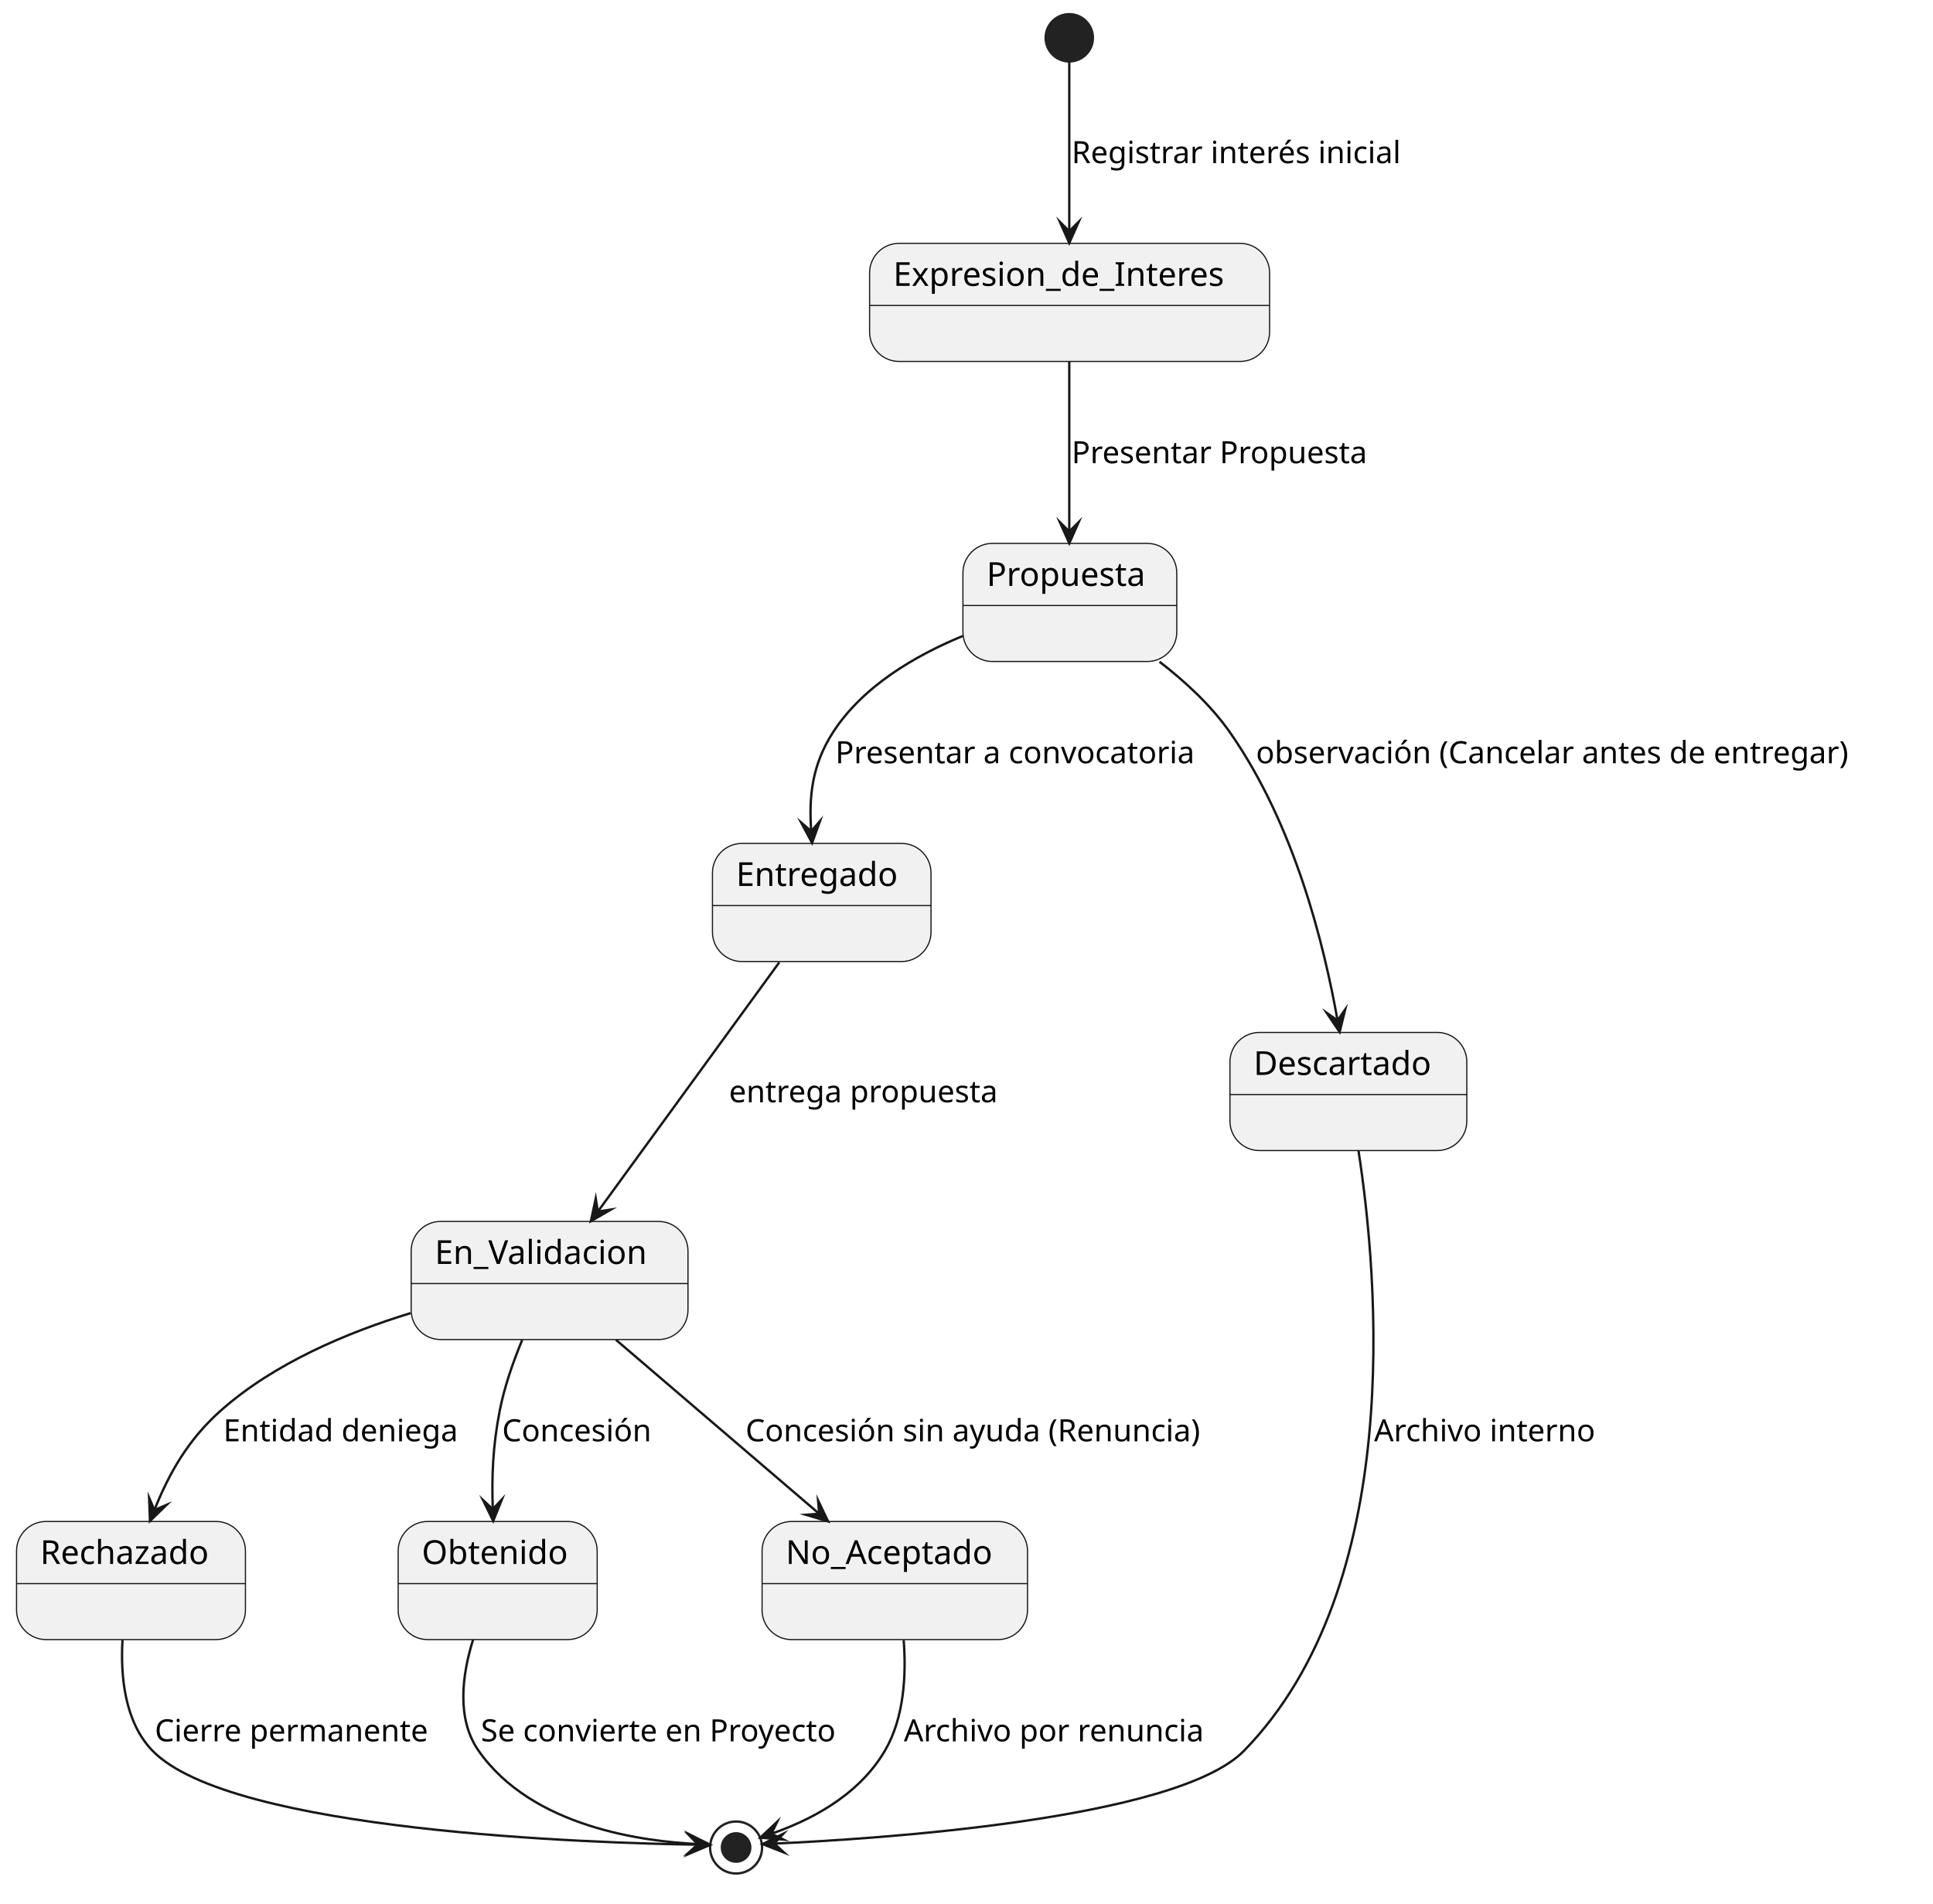
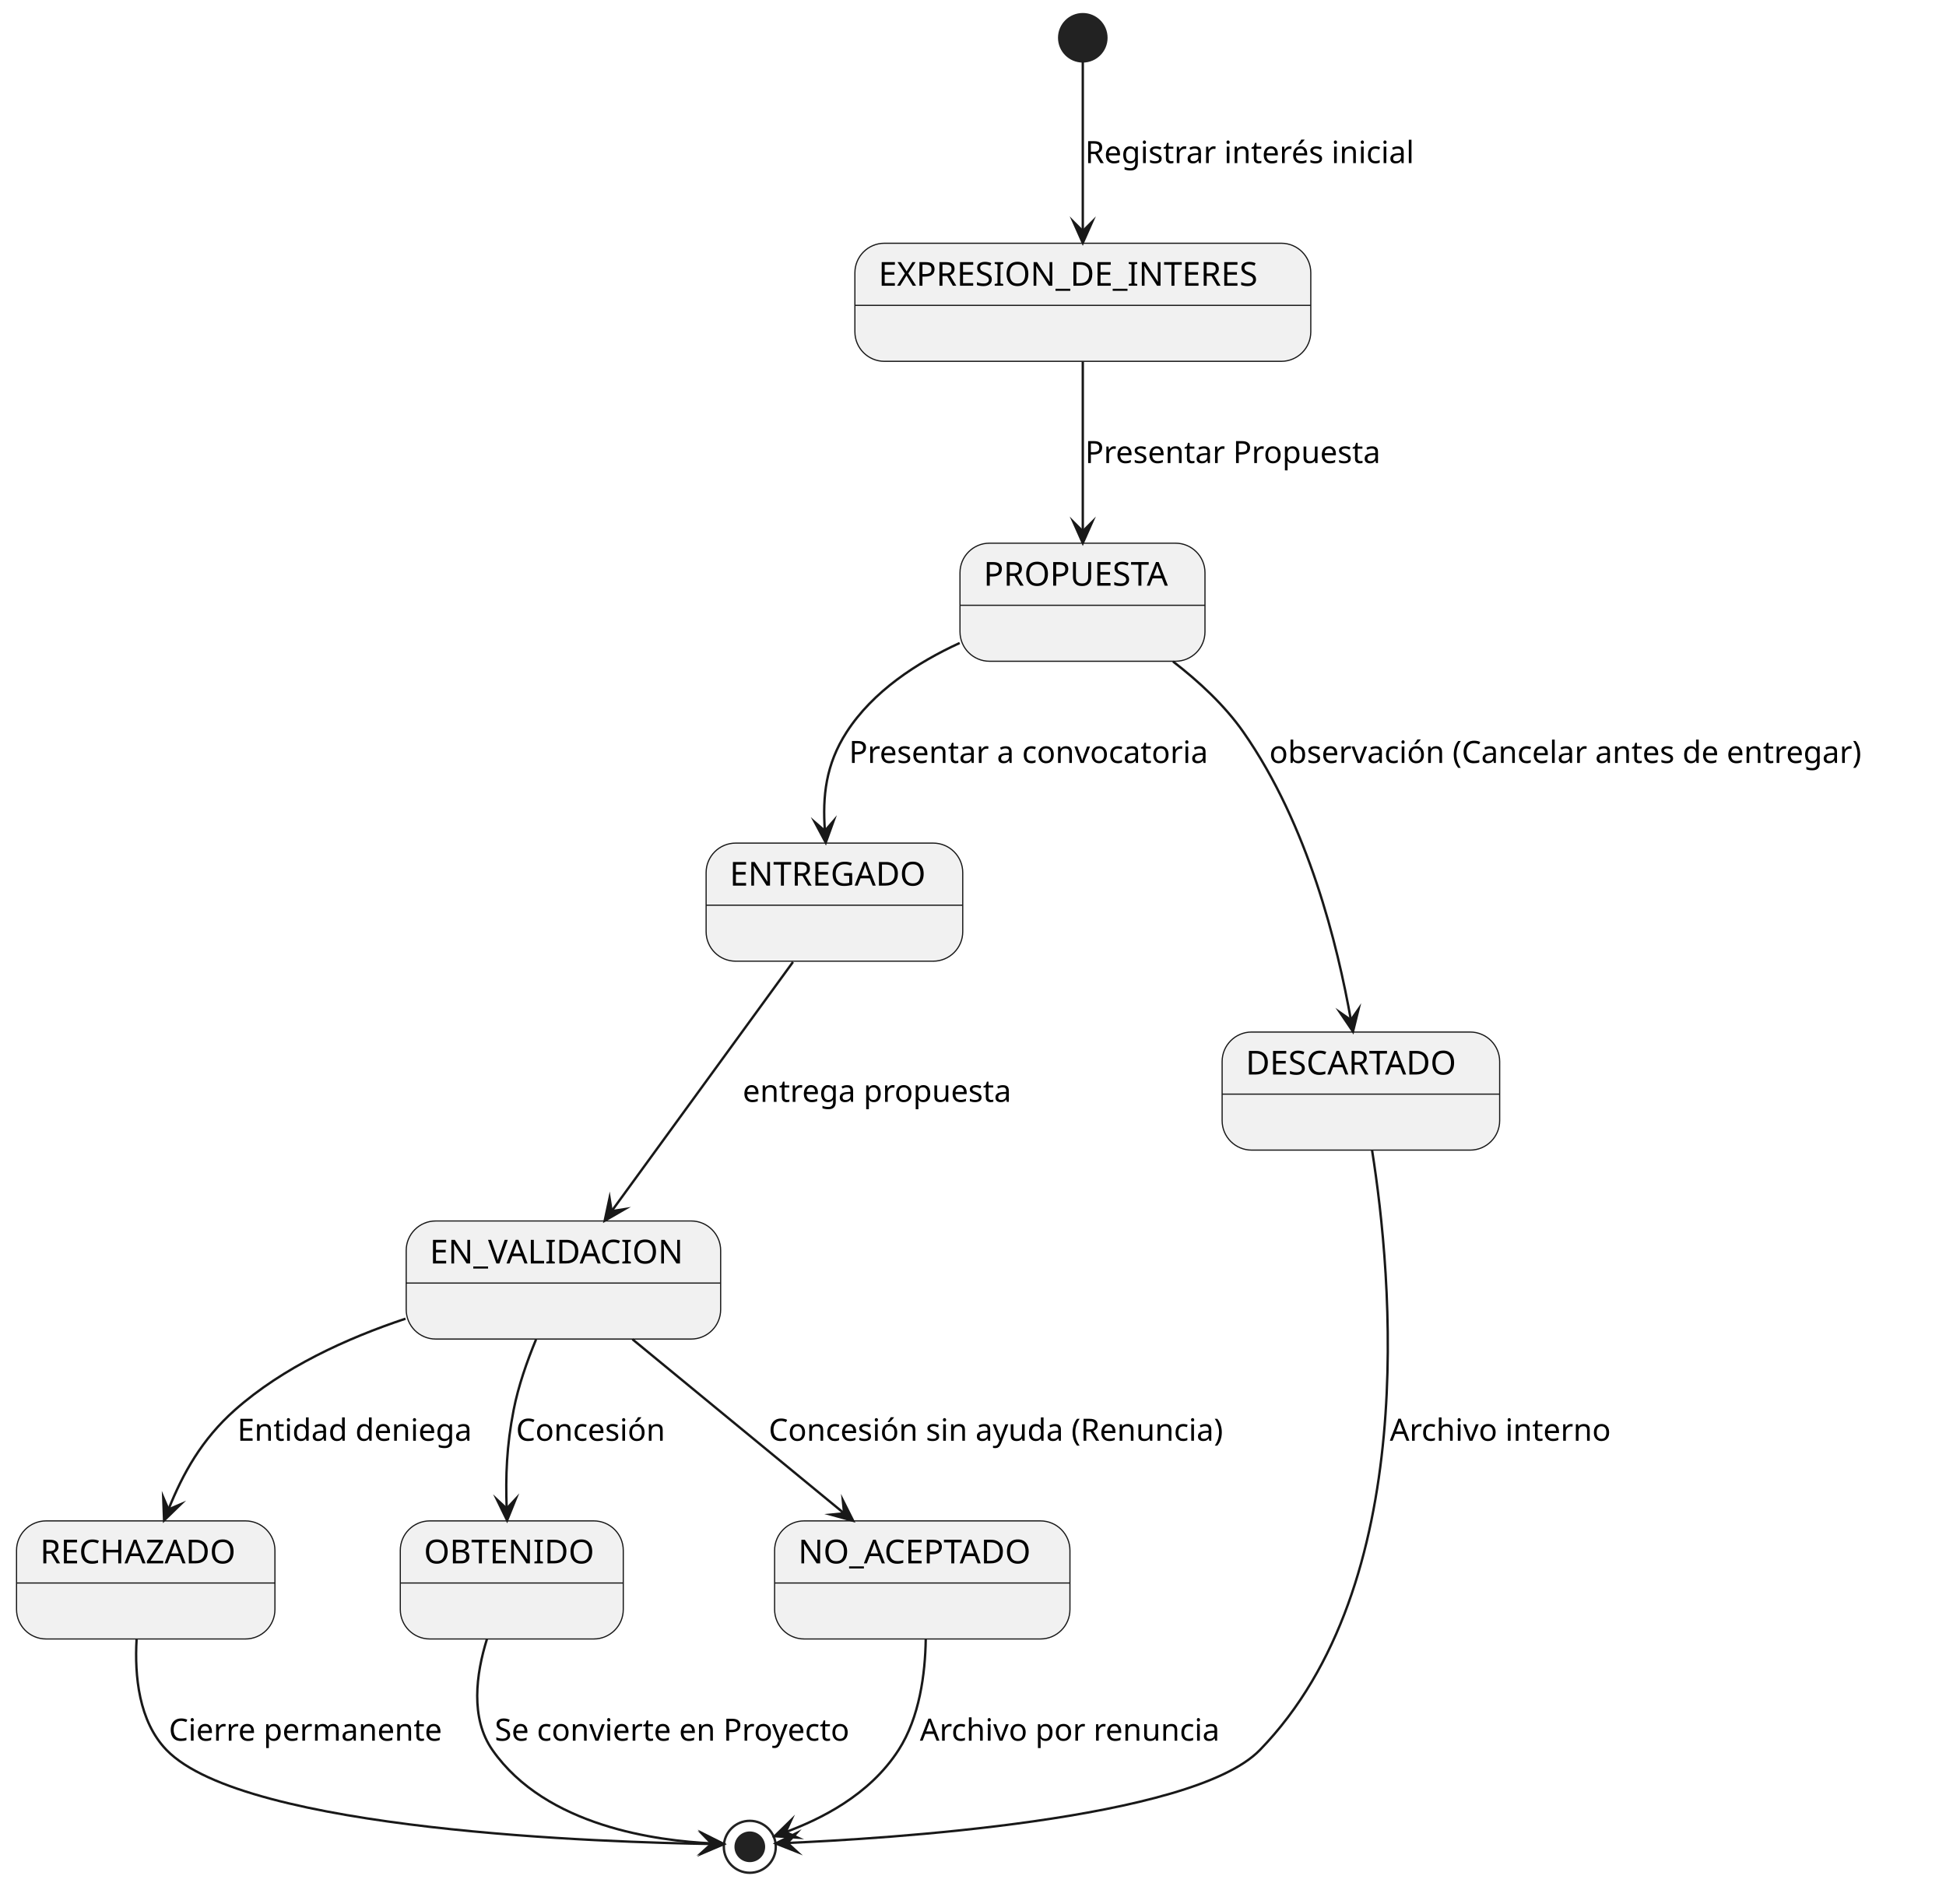
- <svg xmlns="http://www.w3.org/2000/svg" version="1.1" data-diagram-type="STATE" style="width:600px;height:591px;background:#FFFFFF;" width="600.718px" height="591.916px" viewBox="0 0 600 591" zoomAndPan="magnify" preserveAspectRatio="none" contentStyleType="text/css">
+ <svg xmlns="http://www.w3.org/2000/svg" version="1.1" data-diagram-type="STATE" style="width:600px;height:587px;background:#FFFFFF;" width="600.713px" height="587.606px" viewBox="0 0 600 587" zoomAndPan="magnify" preserveAspectRatio="none" contentStyleType="text/css">
  <defs />
  <g font-family="sans-serif" lengthAdjust="spacing">
-     <g class="entity" data-qualified-name="Expresion_de_Interes" id="ent0001" data-source-line="5">
-       <rect x="269.92" y="75.548" width="124.16" height="36.674" fill="#F1F1F1" style="stroke:#181818;stroke-width:0.367;" rx="9.168" ry="9.168" />
-       <line x1="269.92" y1="94.836" x2="394.08" y2="94.836" style="stroke:#181818;stroke-width:0.367;" />
-       <text x="277.254" y="88.747" fill="#000" font-size="10.269" textLength="109.491">Expresion_de_Interes</text>
+     <g class="entity" data-qualified-name="EXPRESION_DE_INTERES" id="ent0001" data-source-line="5">
+       <rect x="263.586" y="74.998" width="140.563" height="36.407" fill="#F1F1F1" style="stroke:#181818;stroke-width:0.364;" rx="9.102" ry="9.102" />
+       <line x1="263.586" y1="94.146" x2="404.149" y2="94.146" style="stroke:#181818;stroke-width:0.364;" />
+       <text x="270.867" y="88.101" fill="#000" font-size="10.194" textLength="126">EXPRESION_DE_INTERES</text>
    </g>
-     <g class="entity" data-qualified-name="Propuesta" id="ent0002" data-source-line="9">
-       <rect x="298.892" y="168.7" width="66.379" height="36.674" fill="#F1F1F1" style="stroke:#181818;stroke-width:0.367;" rx="9.168" ry="9.168" />
-       <line x1="298.892" y1="187.988" x2="365.271" y2="187.988" style="stroke:#181818;stroke-width:0.367;" />
-       <text x="306.227" y="181.899" fill="#000" font-size="10.269" textLength="51.709">Propuesta</text>
+     <g class="entity" data-qualified-name="PROPUESTA" id="ent0002" data-source-line="6">
+       <rect x="295.988" y="167.471" width="75.537" height="36.407" fill="#F1F1F1" style="stroke:#181818;stroke-width:0.364;" rx="9.102" ry="9.102" />
+       <line x1="295.988" y1="186.619" x2="371.525" y2="186.619" style="stroke:#181818;stroke-width:0.364;" />
+       <text x="303.269" y="180.574" fill="#000" font-size="10.194" textLength="60.974">PROPUESTA</text>
    </g>
-     <g class="entity" data-qualified-name="Entregado" id="ent0003" data-source-line="13">
-       <rect x="221.143" y="261.851" width="67.843" height="36.674" fill="#F1F1F1" style="stroke:#181818;stroke-width:0.367;" rx="9.168" ry="9.168" />
-       <line x1="221.143" y1="281.14" x2="288.987" y2="281.14" style="stroke:#181818;stroke-width:0.367;" />
-       <text x="228.478" y="275.05" fill="#000" font-size="10.269" textLength="53.174">Entregado</text>
+     <g class="entity" data-qualified-name="ENTREGADO" id="ent0003" data-source-line="7">
+       <rect x="217.713" y="259.945" width="79.126" height="36.407" fill="#F1F1F1" style="stroke:#181818;stroke-width:0.364;" rx="9.102" ry="9.102" />
+       <line x1="217.713" y1="279.093" x2="296.839" y2="279.093" style="stroke:#181818;stroke-width:0.364;" />
+       <text x="224.994" y="273.048" fill="#000" font-size="10.194" textLength="64.563">ENTREGADO</text>
    </g>
-     <g class="entity" data-qualified-name="En_Validacion" id="ent0004" data-source-line="17">
-       <rect x="127.625" y="379.208" width="85.924" height="36.674" fill="#F1F1F1" style="stroke:#181818;stroke-width:0.367;" rx="9.168" ry="9.168" />
-       <line x1="127.625" y1="398.496" x2="213.549" y2="398.496" style="stroke:#181818;stroke-width:0.367;" />
-       <text x="134.96" y="392.407" fill="#000" font-size="10.269" textLength="71.254">En_Validacion</text>
+     <g class="entity" data-qualified-name="EN_VALIDACION" id="ent0004" data-source-line="8">
+       <rect x="125.24" y="376.447" width="96.955" height="36.407" fill="#F1F1F1" style="stroke:#181818;stroke-width:0.364;" rx="9.102" ry="9.102" />
+       <line x1="125.24" y1="395.594" x2="222.195" y2="395.594" style="stroke:#181818;stroke-width:0.364;" />
+       <text x="132.521" y="389.55" fill="#000" font-size="10.194" textLength="82.393">EN_VALIDACION</text>
    </g>
-     <g class="entity" data-qualified-name="Descartado" id="ent0005" data-source-line="21">
-       <rect x="381.775" y="320.53" width="73.524" height="36.674" fill="#F1F1F1" style="stroke:#181818;stroke-width:0.367;" rx="9.168" ry="9.168" />
-       <line x1="381.775" y1="339.818" x2="455.299" y2="339.818" style="stroke:#181818;stroke-width:0.367;" />
-       <text x="389.11" y="333.729" fill="#000" font-size="10.269" textLength="58.854">Descartado</text>
+     <g class="entity" data-qualified-name="DESCARTADO" id="ent0005" data-source-line="9">
+       <rect x="376.811" y="318.196" width="85.572" height="36.407" fill="#F1F1F1" style="stroke:#181818;stroke-width:0.364;" rx="9.102" ry="9.102" />
+       <line x1="376.811" y1="337.343" x2="462.383" y2="337.343" style="stroke:#181818;stroke-width:0.364;" />
+       <text x="384.092" y="331.299" fill="#000" font-size="10.194" textLength="71.009">DESCARTADO</text>
    </g>
-     <g class="entity" data-qualified-name="Rechazado" id="ent0006" data-source-line="25">
-       <rect x="5.134" y="472.36" width="71.052" height="36.674" fill="#F1F1F1" style="stroke:#181818;stroke-width:0.367;" rx="9.168" ry="9.168" />
-       <line x1="5.134" y1="491.648" x2="76.186" y2="491.648" style="stroke:#181818;stroke-width:0.367;" />
-       <text x="12.469" y="485.559" fill="#000" font-size="10.269" textLength="56.383">Rechazado</text>
+     <g class="entity" data-qualified-name="RECHAZADO" id="ent0006" data-source-line="10">
+       <rect x="5.097" y="468.92" width="79.673" height="36.407" fill="#F1F1F1" style="stroke:#181818;stroke-width:0.364;" rx="9.102" ry="9.102" />
+       <line x1="5.097" y1="488.068" x2="84.77" y2="488.068" style="stroke:#181818;stroke-width:0.364;" />
+       <text x="12.378" y="482.023" fill="#000" font-size="10.194" textLength="65.111">RECHAZADO</text>
    </g>
-     <g class="entity" data-qualified-name="Obtenido" id="ent0007" data-source-line="29">
-       <rect x="123.591" y="472.36" width="61.776" height="36.674" fill="#F1F1F1" style="stroke:#181818;stroke-width:0.367;" rx="9.168" ry="9.168" />
-       <line x1="123.591" y1="491.648" x2="185.367" y2="491.648" style="stroke:#181818;stroke-width:0.367;" />
-       <text x="130.926" y="485.559" fill="#000" font-size="10.269" textLength="47.107">Obtenido</text>
+     <g class="entity" data-qualified-name="OBTENIDO" id="ent0007" data-source-line="11">
+       <rect x="123.419" y="468.92" width="68.753" height="36.407" fill="#F1F1F1" style="stroke:#181818;stroke-width:0.364;" rx="9.102" ry="9.102" />
+       <line x1="123.419" y1="488.068" x2="192.172" y2="488.068" style="stroke:#181818;stroke-width:0.364;" />
+       <text x="130.701" y="482.023" fill="#000" font-size="10.194" textLength="54.19">OBTENIDO</text>
    </g>
-     <g class="entity" data-qualified-name="No_Aceptado" id="ent0008" data-source-line="33">
-       <rect x="236.546" y="472.36" width="82.394" height="36.674" fill="#F1F1F1" style="stroke:#181818;stroke-width:0.367;" rx="9.168" ry="9.168" />
-       <line x1="236.546" y1="491.648" x2="318.94" y2="491.648" style="stroke:#181818;stroke-width:0.367;" />
-       <text x="243.881" y="485.559" fill="#000" font-size="10.269" textLength="67.724">No_Aceptado</text>
+     <g class="entity" data-qualified-name="NO_ACEPTADO" id="ent0008" data-source-line="12">
+       <rect x="238.829" y="468.92" width="91.062" height="36.407" fill="#F1F1F1" style="stroke:#181818;stroke-width:0.364;" rx="9.102" ry="9.102" />
+       <line x1="238.829" y1="488.068" x2="329.891" y2="488.068" style="stroke:#181818;stroke-width:0.364;" />
+       <text x="246.11" y="482.023" fill="#000" font-size="10.194" textLength="76.499">NO_ACEPTADO</text>
    </g>
    <g class="start_entity" data-qualified-name=".start." id="ent0009" data-source-line="3">
-       <ellipse cx="331.899" cy="11.736" rx="7.335" ry="7.335" fill="#222" style="stroke:#222;stroke-width:0.733;" />
+       <ellipse cx="333.851" cy="11.65" rx="7.281" ry="7.281" fill="#222" style="stroke:#222;stroke-width:0.728;" />
    </g>
-     <g class="end_entity" data-qualified-name=".end." id="ent0018" data-source-line="51">
-       <ellipse cx="228.478" cy="573.579" rx="8.068" ry="8.068" fill="none" style="stroke:#222;stroke-width:0.733;" />
-       <ellipse cx="228.478" cy="573.579" rx="4.401" ry="4.401" fill="#222" style="stroke:#222;stroke-width:0.733;" />
+     <g class="end_entity" data-qualified-name=".end." id="ent0018" data-source-line="24">
+       <ellipse cx="231.183" cy="569.403" rx="8.01" ry="8.01" fill="none" style="stroke:#222;stroke-width:0.728;" />
+       <ellipse cx="231.183" cy="569.403" rx="4.369" ry="4.369" fill="#222" style="stroke:#222;stroke-width:0.728;" />
    </g>
    <g class="link" data-entity-1="ent0009" data-entity-2="ent0001" id="lnk10" data-source-line="3" data-link-type="dependency">
-       <path d="M331.899,19.07 C331.899,31.268 331.899,54.028 331.899,71.785" style="stroke:#181818;stroke-width:0.733;" fill="none" id="*start*-to-Expresion_de_Interes" />
-       <polygon points="331.899,75.453,334.832,68.852,331.899,71.785,328.965,68.852,331.899,75.453" fill="#181818" style="stroke:#181818;stroke-width:0.733;stroke-linejoin:miter;stroke-miterlimit:10;" />
-       <text x="332.632" y="50.659" fill="#000" font-size="9.535" textLength="110.423">Registrar interés inicial</text>
+       <path d="M333.851,18.932 C333.851,31.04 333.851,53.635 333.851,71.263" style="stroke:#181818;stroke-width:0.728;" fill="none" id="*start*-to-EXPRESION_DE_INTERES" />
+       <polygon points="333.851,74.903,336.763,68.35,333.851,71.263,330.938,68.35,333.851,74.903" fill="#181818" style="stroke:#181818;stroke-width:0.728;stroke-linejoin:miter;stroke-miterlimit:10;" />
+       <text x="334.579" y="50.29" fill="#000" font-size="9.466" textLength="109.619">Registrar interés inicial</text>
    </g>
-     <g class="link" data-entity-1="ent0001" data-entity-2="ent0002" id="lnk11" data-source-line="38" data-link-type="dependency">
-       <path d="M331.899,112.295 C331.899,128.535 331.899,148.793 331.899,165.01" style="stroke:#181818;stroke-width:0.733;" fill="none" id="Expresion_de_Interes-to-Propuesta" />
-       <polygon points="331.899,168.678,334.832,162.077,331.899,165.01,328.965,162.077,331.899,168.678" fill="#181818" style="stroke:#181818;stroke-width:0.733;stroke-linejoin:miter;stroke-miterlimit:10;" />
-       <text x="332.632" y="143.811" fill="#000" font-size="9.535" textLength="96.963">Presentar Propuesta</text>
+     <g class="link" data-entity-1="ent0001" data-entity-2="ent0002" id="lnk11" data-source-line="14" data-link-type="dependency">
+       <path d="M333.851,111.478 C333.851,127.599 333.851,147.71 333.851,163.809" style="stroke:#181818;stroke-width:0.728;" fill="none" id="EXPRESION_DE_INTERES-to-PROPUESTA" />
+       <polygon points="333.851,167.45,336.763,160.896,333.851,163.809,330.938,160.896,333.851,167.45" fill="#181818" style="stroke:#181818;stroke-width:0.728;stroke-linejoin:miter;stroke-miterlimit:10;" />
+       <text x="334.579" y="142.764" fill="#000" font-size="9.466" textLength="96.257">Presentar Propuesta</text>
    </g>
-     <g class="link" data-entity-1="ent0002" data-entity-2="ent0003" id="lnk12" data-source-line="39" data-link-type="dependency">
-       <path d="M298.819,197.459 C283.98,203.577 267.771,213.09 258.551,227.378 C252.067,237.434 251.025,247.301 251.802,258.054" style="stroke:#181818;stroke-width:0.733;" fill="none" id="Propuesta-to-Entregado" />
-       <polygon points="252.067,261.712,254.517,254.916,251.802,258.054,248.665,255.34,252.067,261.712" fill="#181818" style="stroke:#181818;stroke-width:0.733;stroke-linejoin:miter;stroke-miterlimit:10;" />
-       <text x="259.284" y="236.962" fill="#000" font-size="9.535" textLength="119.488">Presentar a convocatoria</text>
+     <g class="link" data-entity-1="ent0002" data-entity-2="ent0003" id="lnk12" data-source-line="15" data-link-type="dependency">
+       <path d="M295.893,198.25 C282.67,204.322 269.134,213.169 261.037,225.722 C254.6,235.705 253.566,245.501 254.338,256.175" style="stroke:#181818;stroke-width:0.728;" fill="none" id="PROPUESTA-to-ENTREGADO" />
+       <polygon points="254.6,259.806,257.033,253.06,254.338,256.175,251.223,253.48,254.6,259.806" fill="#181818" style="stroke:#181818;stroke-width:0.728;stroke-linejoin:miter;stroke-miterlimit:10;" />
+       <text x="261.765" y="235.237" fill="#000" font-size="9.466" textLength="118.618">Presentar a convocatoria</text>
    </g>
-     <g class="link" data-entity-1="ent0003" data-entity-2="ent0004" id="lnk13" data-source-line="40" data-link-type="dependency">
-       <path d="M241.886,298.775 C225.992,320.618 201.4,354.4 185.564,376.162" style="stroke:#181818;stroke-width:0.733;" fill="none" id="Entregado-to-En_Validacion" />
-       <polygon points="183.406,379.127,189.662,375.516,185.564,376.162,184.918,372.063,183.406,379.127" fill="#181818" style="stroke:#181818;stroke-width:0.733;stroke-linejoin:miter;stroke-miterlimit:10;" />
-       <text x="226.278" y="342.216" fill="#000" font-size="9.535" textLength="88.68">entrega propuesta</text>
+     <g class="link" data-entity-1="ent0003" data-entity-2="ent0004" id="lnk13" data-source-line="16" data-link-type="dependency">
+       <path d="M244.494,296.599 C228.715,318.283 204.302,351.819 188.582,373.423" style="stroke:#181818;stroke-width:0.728;" fill="none" id="ENTREGADO-to-EN_VALIDACION" />
+       <polygon points="186.439,376.367,192.65,372.781,188.582,373.423,187.94,369.354,186.439,376.367" fill="#181818" style="stroke:#181818;stroke-width:0.728;stroke-linejoin:miter;stroke-miterlimit:10;" />
+       <text x="228.999" y="339.725" fill="#000" font-size="9.466" textLength="88.035">entrega propuesta</text>
    </g>
-     <g class="link" data-entity-1="ent0004" data-entity-2="ent0007" id="lnk14" data-source-line="43" data-link-type="dependency">
-       <path d="M162.084,416.014 C159.311,422.71 156.568,430.5 155.13,437.886 C152.93,449.16 152.612,458.396 152.964,468.54" style="stroke:#181818;stroke-width:0.733;" fill="none" id="En_Validacion-to-Obtenido" />
-       <polygon points="153.091,472.205,155.795,465.506,152.964,468.54,149.93,465.71,153.091,472.205" fill="#181818" style="stroke:#181818;stroke-width:0.733;stroke-linejoin:miter;stroke-miterlimit:10;" />
-       <text x="155.864" y="447.47" fill="#000" font-size="9.535" textLength="49.138">Concesión</text>
+     <g class="link" data-entity-1="ent0004" data-entity-2="ent0007" id="lnk14" data-source-line="18" data-link-type="dependency">
+       <path d="M165.272,412.985 C162.52,419.633 159.797,427.365 158.37,434.698 C156.185,445.889 155.87,455.059 156.219,465.129" style="stroke:#181818;stroke-width:0.728;" fill="none" id="EN_VALIDACION-to-OBTENIDO" />
+       <polygon points="156.346,468.767,159.029,462.117,156.219,465.129,153.207,462.319,156.346,468.767" fill="#181818" style="stroke:#181818;stroke-width:0.728;stroke-linejoin:miter;stroke-miterlimit:10;" />
+       <text x="159.098" y="444.212" fill="#000" font-size="9.466" textLength="48.78">Concesión</text>
    </g>
-     <g class="link" data-entity-1="ent0004" data-entity-2="ent0006" id="lnk15" data-source-line="44" data-link-type="dependency">
-       <path d="M127.456,407.674 C107.741,413.696 85.142,423.217 68.58,437.886 C58.216,447.069 52.402,457.646 47.92,468.809" style="stroke:#181818;stroke-width:0.733;" fill="none" id="En_Validacion-to-Rechazado" />
-       <polygon points="46.554,472.213,51.736,467.18,47.92,468.809,46.29,464.994,46.554,472.213" fill="#181818" style="stroke:#181818;stroke-width:0.733;stroke-linejoin:miter;stroke-miterlimit:10;" />
-       <text x="69.314" y="447.47" fill="#000" font-size="9.535" textLength="77.809">Entidad deniega</text>
+     <g class="link" data-entity-1="ent0004" data-entity-2="ent0006" id="lnk15" data-source-line="19" data-link-type="dependency">
+       <path d="M125.028,406.577 C106.956,412.599 87.267,421.569 72.45,434.698 C62.161,443.814 56.389,454.314 51.94,465.396" style="stroke:#181818;stroke-width:0.728;" fill="none" id="EN_VALIDACION-to-RECHAZADO" />
+       <polygon points="50.584,468.774,55.728,463.778,51.94,465.396,50.322,461.608,50.584,468.774" fill="#181818" style="stroke:#181818;stroke-width:0.728;stroke-linejoin:miter;stroke-miterlimit:10;" />
+       <text x="73.178" y="444.212" fill="#000" font-size="9.466" textLength="77.242">Entidad deniega</text>
    </g>
-     <g class="link" data-entity-1="ent0002" data-entity-2="ent0005" id="lnk16" data-source-line="47" data-link-type="dependency">
-       <path d="M359.91,205.44 C367.868,211.579 375.951,219.038 381.775,227.378 C402.012,256.358 411.058,293.675 415.173,316.802" style="stroke:#181818;stroke-width:0.733;" fill="none" id="Propuesta-to-Descartado" />
-       <polygon points="415.816,320.412,417.548,313.399,415.173,316.802,411.771,314.427,415.816,320.412" fill="#181818" style="stroke:#181818;stroke-width:0.733;stroke-linejoin:miter;stroke-miterlimit:10;" />
-       <text x="389.843" y="236.962" fill="#000" font-size="9.535" textLength="199.155">observación (Cancelar antes de entregar)</text>
+     <g class="link" data-entity-1="ent0002" data-entity-2="ent0005" id="lnk16" data-source-line="21" data-link-type="dependency">
+       <path d="M361.658,203.944 C369.559,210.038 377.583,217.443 383.364,225.722 C403.453,254.491 412.434,291.537 416.519,314.495" style="stroke:#181818;stroke-width:0.728;" fill="none" id="PROPUESTA-to-DESCARTADO" />
+       <polygon points="417.157,318.079,418.876,311.117,416.519,314.495,413.141,312.138,417.157,318.079" fill="#181818" style="stroke:#181818;stroke-width:0.728;stroke-linejoin:miter;stroke-miterlimit:10;" />
+       <text x="391.374" y="235.237" fill="#000" font-size="9.466" textLength="197.704">observación (Cancelar antes de entregar)</text>
    </g>
-     <g class="link" data-entity-1="ent0004" data-entity-2="ent0008" id="lnk17" data-source-line="48" data-link-type="dependency">
-       <path d="M191.181,415.955 C210.141,432.194 235.308,453.735 254.254,469.953" style="stroke:#181818;stroke-width:0.733;" fill="none" id="En_Validacion-to-No_Aceptado" />
-       <polygon points="257.04,472.338,253.933,465.816,254.254,469.953,250.117,470.274,257.04,472.338" fill="#181818" style="stroke:#181818;stroke-width:0.733;stroke-linejoin:miter;stroke-miterlimit:10;" />
-       <text x="231.412" y="447.47" fill="#000" font-size="9.535" textLength="153.113">Concesión sin ayuda (Renuncia)</text>
+     <g class="link" data-entity-1="ent0004" data-entity-2="ent0008" id="lnk17" data-source-line="22" data-link-type="dependency">
+       <path d="M195.002,412.926 C214.596,429.047 240.677,450.486 260.25,466.585" style="stroke:#181818;stroke-width:0.728;" fill="none" id="EN_VALIDACION-to-NO_ACEPTADO" />
+       <polygon points="263.061,468.898,259.85,462.486,260.25,466.585,256.15,466.985,263.061,468.898" fill="#181818" style="stroke:#181818;stroke-width:0.728;stroke-linejoin:miter;stroke-miterlimit:10;" />
+       <text x="237.009" y="444.212" fill="#000" font-size="9.466" textLength="151.998">Concesión sin ayuda (Renuncia)</text>
    </g>
-     <g class="link" data-entity-1="ent0007" data-entity-2="ent0018" id="lnk19" data-source-line="51" data-link-type="dependency">
-       <path d="M146.835,509.07 C143.454,519.918 141.605,533.583 148.529,543.507 C165.201,567.389 199.899,571.709 216.688,572.516" style="stroke:#181818;stroke-width:0.733;" fill="none" id="Obtenido-to-*end*" />
-       <polygon points="220.351,572.692,213.898,569.445,216.688,572.516,213.617,575.306,220.351,572.692" fill="#181818" style="stroke:#181818;stroke-width:0.733;stroke-linejoin:miter;stroke-miterlimit:10;" />
-       <text x="149.263" y="540.622" fill="#000" font-size="9.535" textLength="119.553">Se convierte en Proyecto</text>
+     <g class="link" data-entity-1="ent0007" data-entity-2="ent0018" id="lnk19" data-source-line="24" data-link-type="dependency">
+       <path d="M150.135,505.363 C146.778,516.132 144.943,529.698 151.817,539.549 C168.367,563.257 202.812,567.546 219.479,568.347" style="stroke:#181818;stroke-width:0.728;" fill="none" id="OBTENIDO-to-*end*" />
+       <polygon points="223.116,568.522,216.71,565.298,219.479,568.347,216.43,571.117,223.116,568.522" fill="#181818" style="stroke:#181818;stroke-width:0.728;stroke-linejoin:miter;stroke-miterlimit:10;" />
+       <text x="152.545" y="536.686" fill="#000" font-size="9.466" textLength="118.683">Se convierte en Proyecto</text>
    </g>
-     <g class="link" data-entity-1="ent0006" data-entity-2="ent0018" id="lnk20" data-source-line="52" data-link-type="dependency">
-       <path d="M38.023,509.158 C37.371,520.454 38.698,534.595 47.309,543.507 C71.719,568.768 184.822,572.226 216.736,572.71" style="stroke:#181818;stroke-width:0.733;" fill="none" id="Rechazado-to-*end*" />
-       <polygon points="220.403,572.765,213.847,569.732,216.736,572.71,213.758,575.599,220.403,572.765" fill="#181818" style="stroke:#181818;stroke-width:0.733;stroke-linejoin:miter;stroke-miterlimit:10;" />
-       <text x="48.043" y="540.622" fill="#000" font-size="9.535" textLength="90.44">Cierre permanente</text>
+     <g class="link" data-entity-1="ent0006" data-entity-2="ent0018" id="lnk20" data-source-line="25" data-link-type="dependency">
+       <path d="M42.115,505.451 C41.467,516.664 42.785,530.702 51.334,539.549 C75.566,564.626 187.845,568.059 219.526,568.54" style="stroke:#181818;stroke-width:0.728;" fill="none" id="RECHAZADO-to-*end*" />
+       <polygon points="223.167,568.595,216.658,565.583,219.526,568.54,216.57,571.408,223.167,568.595" fill="#181818" style="stroke:#181818;stroke-width:0.728;stroke-linejoin:miter;stroke-miterlimit:10;" />
+       <text x="52.062" y="536.686" fill="#000" font-size="9.466" textLength="89.782">Cierre permanente</text>
    </g>
-     <g class="link" data-entity-1="ent0005" data-entity-2="ent0018" id="lnk21" data-source-line="53" data-link-type="dependency">
-       <path d="M421.669,357.233 C427.749,396.577 436.177,492.141 386.176,543.507 C365.052,565.21 269.652,571.045 240.335,572.366" style="stroke:#181818;stroke-width:0.733;" fill="none" id="Descartado-to-*end*" />
-       <polygon points="236.671,572.531,243.398,575.164,240.335,572.366,243.134,569.303,236.671,572.531" fill="#181818" style="stroke:#181818;stroke-width:0.733;stroke-linejoin:miter;stroke-miterlimit:10;" />
-       <text x="426.517" y="447.47" fill="#000" font-size="9.535" textLength="72.981">Archivo interno</text>
+     <g class="link" data-entity-1="ent0005" data-entity-2="ent0018" id="lnk21" data-source-line="26" data-link-type="dependency">
+       <path d="M423.04,354.624 C429.244,393.674 438.003,488.522 388.461,539.549 C367.374,561.27 271.788,566.959 242.794,568.218" style="stroke:#181818;stroke-width:0.728;" fill="none" id="DESCARTADO-to-*end*" />
+       <polygon points="239.157,568.376,245.83,571.002,242.794,568.218,245.577,565.182,239.157,568.376" fill="#181818" style="stroke:#181818;stroke-width:0.728;stroke-linejoin:miter;stroke-miterlimit:10;" />
+       <text x="428.508" y="444.212" fill="#000" font-size="9.466" textLength="72.449">Archivo interno</text>
    </g>
-     <g class="link" data-entity-1="ent0008" data-entity-2="ent0018" id="lnk22" data-source-line="54" data-link-type="dependency">
-       <path d="M280.504,509.239 C281.318,519.882 280.695,533.275 274.687,543.507 C266.032,558.257 250.167,565.562 239.451,569.31" style="stroke:#181818;stroke-width:0.733;" fill="none" id="No_Aceptado-to-*end*" />
-       <polygon points="235.989,570.521,243.189,571.111,239.451,569.31,241.252,565.572,235.989,570.521" fill="#181818" style="stroke:#181818;stroke-width:0.733;stroke-linejoin:miter;stroke-miterlimit:10;" />
-       <text x="280.555" y="540.622" fill="#000" font-size="9.535" textLength="99.375">Archivo por renuncia</text>
+     <g class="link" data-entity-1="ent0008" data-entity-2="ent0018" id="lnk22" data-source-line="27" data-link-type="dependency">
+       <path d="M285.43,505.414 C285.269,516.06 283.536,529.494 277.056,539.549 C267.962,553.661 252.748,560.961 242.241,564.871" style="stroke:#181818;stroke-width:0.728;" fill="none" id="NO_ACEPTADO-to-*end*" />
+       <polygon points="238.829,566.141,245.986,566.585,242.241,564.871,243.955,561.126,238.829,566.141" fill="#181818" style="stroke:#181818;stroke-width:0.728;stroke-linejoin:miter;stroke-miterlimit:10;" />
+       <text x="283.609" y="536.686" fill="#000" font-size="9.466" textLength="98.651">Archivo por renuncia</text>
    </g>
  </g>
</svg>
